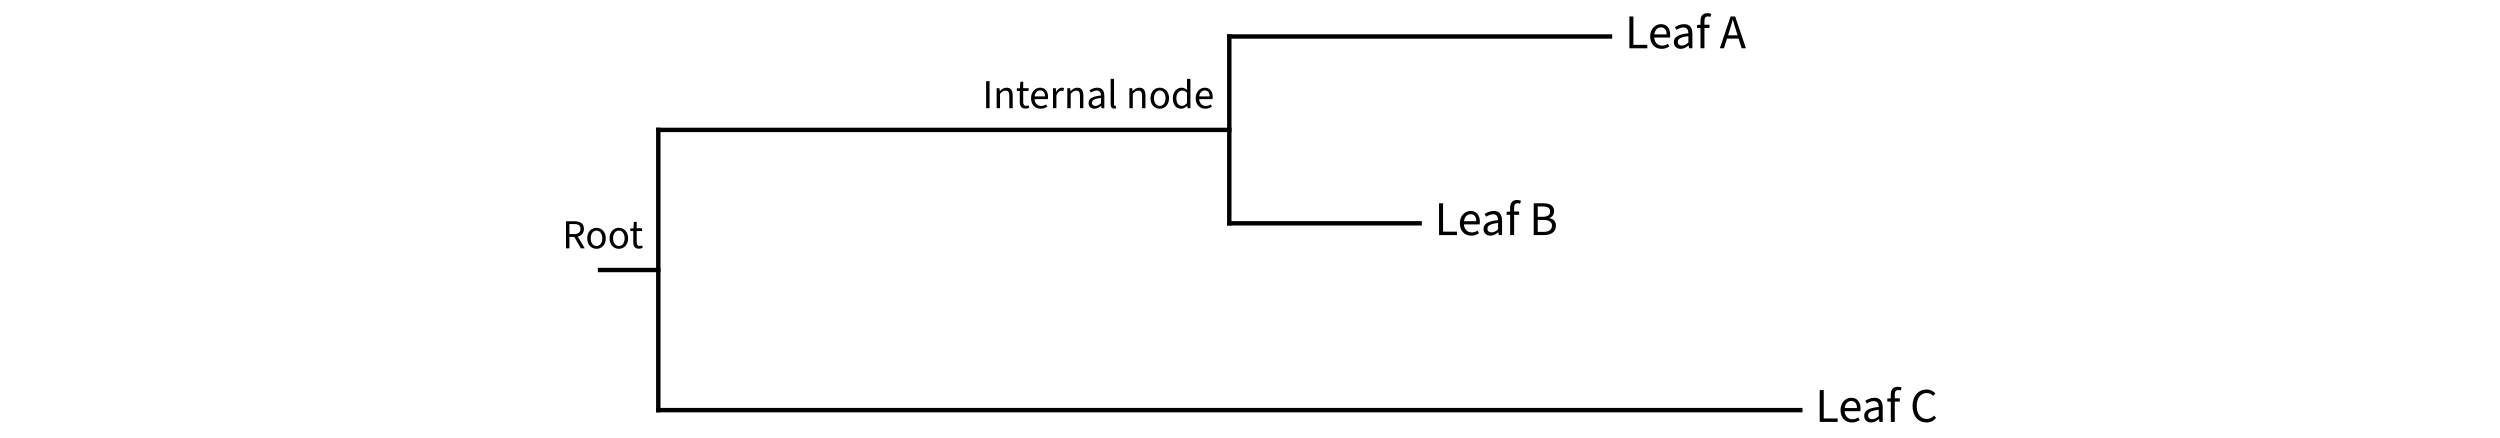
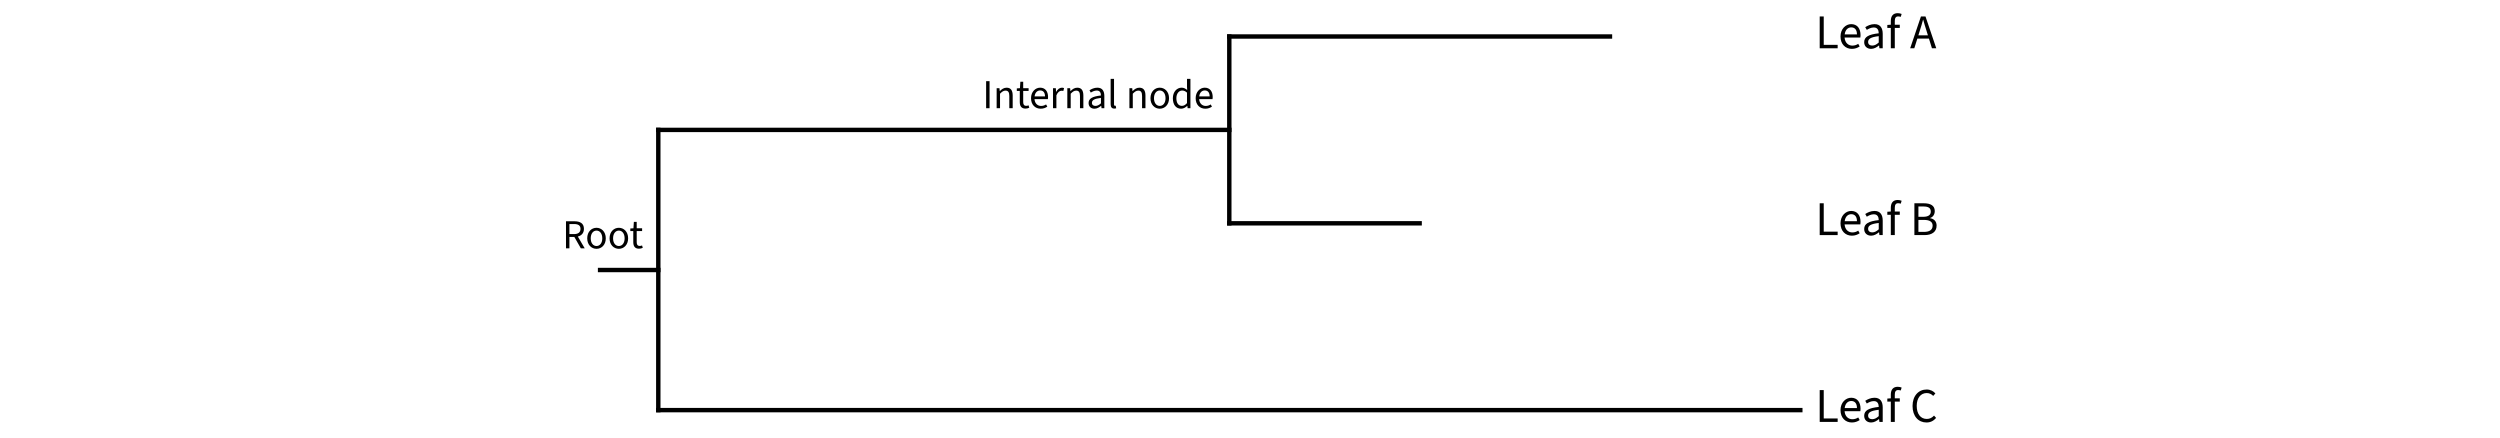
<svg xmlns="http://www.w3.org/2000/svg" xmlns:xlink="http://www.w3.org/1999/xlink" class="typst-doc" viewBox="0 0 566.929 99.213" width="566.929pt" height="99.213pt">
  <g>
    <g class="typst-group" transform="matrix(1 0 0 1 127.5591 0)">
      <g>
        <g class="typst-group">
          <g>
+             <path class="typst-shape" fill="none" stroke="oklch(70.000% 0.012 -95.500deg)" stroke-width="1" stroke-linecap="square" stroke-linejoin="miter" stroke-miterlimit="4" stroke-dashoffset="0" stroke-dasharray="1 2" transform="matrix(1 0 0 1 237.5356 8.277)" d="M 0 0h 43.162 " />
+             <path class="typst-shape" fill="none" stroke="oklch(70.000% 0.012 -95.500deg)" stroke-width="1" stroke-linecap="square" stroke-linejoin="miter" stroke-miterlimit="4" stroke-dashoffset="0" stroke-dasharray="1 2" transform="matrix(1 0 0 1 194.3731 50.6403)" d="M 0 0h 86.325 " />
            <path class="typst-shape" fill="none" stroke="#000000" stroke-width="1" stroke-linecap="square" stroke-linejoin="miter" stroke-miterlimit="4" transform="matrix(1 0 0 1 8.5234 61.23112)" d="M 0 0h 13.2 " />
            <path class="typst-shape" fill="none" stroke="#000000" stroke-width="1" stroke-linecap="square" stroke-linejoin="miter" stroke-miterlimit="4" transform="matrix(1 0 0 1 21.7234 29.45865)" d="M 0 0v 63.545 " />
            <path class="typst-shape" fill="none" stroke="#000000" stroke-width="1" stroke-linecap="square" stroke-linejoin="miter" stroke-miterlimit="4" transform="matrix(1 0 0 1 21.7234 29.45865)" d="M 0 0h 129.487 " />
            <path class="typst-shape" fill="none" stroke="#000000" stroke-width="1" stroke-linecap="square" stroke-linejoin="miter" stroke-miterlimit="4" transform="matrix(1 0 0 1 151.2107 8.277)" d="M 0 0v 42.363 " />
            <path class="typst-shape" fill="none" stroke="#000000" stroke-width="1" stroke-linecap="square" stroke-linejoin="miter" stroke-miterlimit="4" transform="matrix(1 0 0 1 151.2107 8.277)" d="M 0 0h 86.325 " />
            <path class="typst-shape" fill="none" stroke="#000000" stroke-width="1" stroke-linecap="square" stroke-linejoin="miter" stroke-miterlimit="4" transform="matrix(1 0 0 1 151.2107 50.6403)" d="M 0 0h 43.162 " />
            <path class="typst-shape" fill="none" stroke="#000000" stroke-width="1" stroke-linecap="square" stroke-linejoin="miter" stroke-miterlimit="4" transform="matrix(1 0 0 1 21.7234 93.0036)" d="M 0 0h 258.975 " />
            <g class="typst-text" transform="matrix(1 0 0 -1 -0.05 56.31302)">
-               <use xlink:href="#g31219937ED4984B7DA5D4BB72FF9F8D" x="0" y="0" fill="oklch(68.000% 0.012 -95.500deg)" fill-rule="nonzero" />
-               <use xlink:href="#gAFF450DAE1487F89AB2B204CC14F2938" x="5.227" y="0" fill="oklch(68.000% 0.012 -95.500deg)" fill-rule="nonzero" />
-               <use xlink:href="#gAFF450DAE1487F89AB2B204CC14F2938" x="10.294" y="0" fill="oklch(68.000% 0.012 -95.500deg)" fill-rule="nonzero" />
-               <use xlink:href="#g5589ADDE2288CB94681743E50A23368F" x="15.203" y="0" fill="oklch(68.000% 0.012 -95.500deg)" fill-rule="nonzero" />
+               <use xlink:href="#g4DB5466044F07B69659EE1065E9D0145" x="0" y="0" fill="oklch(70.000% 0.012 -95.500deg)" fill-rule="nonzero" />
+               <use xlink:href="#gA69CC5DDB175C3E22BD28584376049BC" x="5.227" y="0" fill="oklch(70.000% 0.012 -95.500deg)" fill-rule="nonzero" />
+               <use xlink:href="#gA69CC5DDB175C3E22BD28584376049BC" x="10.294" y="0" fill="oklch(70.000% 0.012 -95.500deg)" fill-rule="nonzero" />
+               <use xlink:href="#g755E5816B463282DE0FE914D663BBD03" x="15.203" y="0" fill="oklch(70.000% 0.012 -95.500deg)" fill-rule="nonzero" />
            </g>
            <g class="typst-text" transform="matrix(1 0 0 -1 95.22566 24.54055)">
-               <use xlink:href="#g2E63D7AAF8FF110D76192BCA22B2AC67" x="0" y="0" fill="oklch(68.000% 0.012 -95.500deg)" fill-rule="nonzero" />
-               <use xlink:href="#gA314E40FBFFB3FA2934E4464457FDA51" x="2.459" y="0" fill="oklch(68.000% 0.012 -95.500deg)" fill-rule="nonzero" />
-               <use xlink:href="#g5589ADDE2288CB94681743E50A23368F" x="7.574" y="0" fill="oklch(68.000% 0.012 -95.500deg)" fill-rule="nonzero" />
-               <use xlink:href="#g86DDA9FF35B1A244258D14EF2510E2CA" x="10.603" y="0" fill="oklch(68.000% 0.012 -95.500deg)" fill-rule="nonzero" />
-               <use xlink:href="#g86F81373AF7C0FAB5EE4907B198400F6" x="15.241" y="0" fill="oklch(68.000% 0.012 -95.500deg)" fill-rule="nonzero" />
-               <use xlink:href="#gA314E40FBFFB3FA2934E4464457FDA51" x="18.485" y="0" fill="oklch(68.000% 0.012 -95.500deg)" fill-rule="nonzero" />
-               <use xlink:href="#g7861E29E328024C0DB1316EAD1B388BC" x="23.599" y="0" fill="oklch(68.000% 0.012 -95.500deg)" fill-rule="nonzero" />
-               <use xlink:href="#gE2B9237DC5612F6996F951C85D67012E" x="28.312" y="0" fill="oklch(68.000% 0.012 -95.500deg)" fill-rule="nonzero" />
-               <use xlink:href="#gA314E40FBFFB3FA2934E4464457FDA51" x="32.566" y="0" fill="oklch(68.000% 0.012 -95.500deg)" fill-rule="nonzero" />
-               <use xlink:href="#gAFF450DAE1487F89AB2B204CC14F2938" x="37.681" y="0" fill="oklch(68.000% 0.012 -95.500deg)" fill-rule="nonzero" />
-               <use xlink:href="#gF7C0CBE20DAC670E6D9CE5CC745A0294" x="42.748" y="0" fill="oklch(68.000% 0.012 -95.500deg)" fill-rule="nonzero" />
-               <use xlink:href="#g86DDA9FF35B1A244258D14EF2510E2CA" x="47.937" y="0" fill="oklch(68.000% 0.012 -95.500deg)" fill-rule="nonzero" />
+               <use xlink:href="#g33E398647E91A70732C547715CDBF486" x="0" y="0" fill="oklch(70.000% 0.012 -95.500deg)" fill-rule="nonzero" />
+               <use xlink:href="#g33671EF2F39AA0BA53F2B7B87BE78932" x="2.459" y="0" fill="oklch(70.000% 0.012 -95.500deg)" fill-rule="nonzero" />
+               <use xlink:href="#g755E5816B463282DE0FE914D663BBD03" x="7.574" y="0" fill="oklch(70.000% 0.012 -95.500deg)" fill-rule="nonzero" />
+               <use xlink:href="#g63E9BEA0331DB34B5864AB50EBF9518B" x="10.603" y="0" fill="oklch(70.000% 0.012 -95.500deg)" fill-rule="nonzero" />
+               <use xlink:href="#g9483C6DBDE24BF50E0F17F379AFDF5A2" x="15.241" y="0" fill="oklch(70.000% 0.012 -95.500deg)" fill-rule="nonzero" />
+               <use xlink:href="#g33671EF2F39AA0BA53F2B7B87BE78932" x="18.485" y="0" fill="oklch(70.000% 0.012 -95.500deg)" fill-rule="nonzero" />
+               <use xlink:href="#g9458ADC1F9D8A92B165DD296E1A10B79" x="23.599" y="0" fill="oklch(70.000% 0.012 -95.500deg)" fill-rule="nonzero" />
+               <use xlink:href="#g5688249C876C37E70ACE5EC60DBC97C" x="28.312" y="0" fill="oklch(70.000% 0.012 -95.500deg)" fill-rule="nonzero" />
+               <use xlink:href="#g33671EF2F39AA0BA53F2B7B87BE78932" x="32.566" y="0" fill="oklch(70.000% 0.012 -95.500deg)" fill-rule="nonzero" />
+               <use xlink:href="#gA69CC5DDB175C3E22BD28584376049BC" x="37.681" y="0" fill="oklch(70.000% 0.012 -95.500deg)" fill-rule="nonzero" />
+               <use xlink:href="#g310BFCF9963ACF00AC8A008DAB767A33" x="42.748" y="0" fill="oklch(70.000% 0.012 -95.500deg)" fill-rule="nonzero" />
+               <use xlink:href="#g63E9BEA0331DB34B5864AB50EBF9518B" x="47.937" y="0" fill="oklch(70.000% 0.012 -95.500deg)" fill-rule="nonzero" />
            </g>
-             <g class="typst-text" transform="matrix(1 0 0 -1 240.9456 10.95)">
-               <use xlink:href="#gCC57CF18E22FAED51DACB1824D15E758" x="0" y="0" fill="#000000" fill-rule="nonzero" />
-               <use xlink:href="#g952321E4424421CC55738D692ABBBB8F" x="5.214" y="0" fill="#000000" fill-rule="nonzero" />
-               <use xlink:href="#g97926E944072FB8E532838AEE0E2DD79" x="10.516" y="0" fill="#000000" fill-rule="nonzero" />
-               <use xlink:href="#g49555CB2166E424105A539BB5931EEC1" x="16.06" y="0" fill="#000000" fill-rule="nonzero" />
-               <use xlink:href="#gDBD3E0C2A760A369A3CB7EF497FCA744" x="21.472" y="0" fill="#000000" fill-rule="nonzero" />
+             <g class="typst-text" transform="matrix(1 0 0 -1 284.108 10.95)">
+               <use xlink:href="#g57958605B80057D6147F92EE7935BE61" x="0" y="0" fill="#000000" fill-rule="nonzero" />
+               <use xlink:href="#gE79D26981DAB179AED0E3A72D802122D" x="5.214" y="0" fill="#000000" fill-rule="nonzero" />
+               <use xlink:href="#g9E7283EA5C9B2CAEA502171D5AC0317B" x="10.516" y="0" fill="#000000" fill-rule="nonzero" />
+               <use xlink:href="#g29A394829B00B9BAD91BB19567799D3D" x="16.06" y="0" fill="#000000" fill-rule="nonzero" />
+               <use xlink:href="#gA75B5D6E57D0E3E70CBD3B8FC11C680D" x="21.472" y="0" fill="#000000" fill-rule="nonzero" />
            </g>
-             <g class="typst-text" transform="matrix(1 0 0 -1 197.7831 53.3133)">
-               <use xlink:href="#gCC57CF18E22FAED51DACB1824D15E758" x="0" y="0" fill="#000000" fill-rule="nonzero" />
-               <use xlink:href="#g952321E4424421CC55738D692ABBBB8F" x="5.214" y="0" fill="#000000" fill-rule="nonzero" />
-               <use xlink:href="#g97926E944072FB8E532838AEE0E2DD79" x="10.516" y="0" fill="#000000" fill-rule="nonzero" />
-               <use xlink:href="#g49555CB2166E424105A539BB5931EEC1" x="16.06" y="0" fill="#000000" fill-rule="nonzero" />
-               <use xlink:href="#gF21BC722CFEAC9461B720621186DB08B" x="21.472" y="0" fill="#000000" fill-rule="nonzero" />
+             <g class="typst-text" transform="matrix(1 0 0 -1 284.108 53.3133)">
+               <use xlink:href="#g57958605B80057D6147F92EE7935BE61" x="0" y="0" fill="#000000" fill-rule="nonzero" />
+               <use xlink:href="#gE79D26981DAB179AED0E3A72D802122D" x="5.214" y="0" fill="#000000" fill-rule="nonzero" />
+               <use xlink:href="#g9E7283EA5C9B2CAEA502171D5AC0317B" x="10.516" y="0" fill="#000000" fill-rule="nonzero" />
+               <use xlink:href="#g29A394829B00B9BAD91BB19567799D3D" x="16.06" y="0" fill="#000000" fill-rule="nonzero" />
+               <use xlink:href="#g1DF9C68D0ACD8CF37F3FDB82FAEB2D2" x="21.472" y="0" fill="#000000" fill-rule="nonzero" />
            </g>
            <g class="typst-text" transform="matrix(1 0 0 -1 284.108 95.6766)">
-               <use xlink:href="#gCC57CF18E22FAED51DACB1824D15E758" x="0" y="0" fill="#000000" fill-rule="nonzero" />
-               <use xlink:href="#g952321E4424421CC55738D692ABBBB8F" x="5.214" y="0" fill="#000000" fill-rule="nonzero" />
-               <use xlink:href="#g97926E944072FB8E532838AEE0E2DD79" x="10.516" y="0" fill="#000000" fill-rule="nonzero" />
-               <use xlink:href="#g49555CB2166E424105A539BB5931EEC1" x="16.06" y="0" fill="#000000" fill-rule="nonzero" />
-               <use xlink:href="#g23AC92068B23D35F92970FCA83CC3BC" x="21.472" y="0" fill="#000000" fill-rule="nonzero" />
+               <use xlink:href="#g57958605B80057D6147F92EE7935BE61" x="0" y="0" fill="#000000" fill-rule="nonzero" />
+               <use xlink:href="#gE79D26981DAB179AED0E3A72D802122D" x="5.214" y="0" fill="#000000" fill-rule="nonzero" />
+               <use xlink:href="#g9E7283EA5C9B2CAEA502171D5AC0317B" x="10.516" y="0" fill="#000000" fill-rule="nonzero" />
+               <use xlink:href="#g29A394829B00B9BAD91BB19567799D3D" x="16.06" y="0" fill="#000000" fill-rule="nonzero" />
+               <use xlink:href="#g7E3156C7A4DA87CA5B1B60BEB01F516F" x="21.472" y="0" fill="#000000" fill-rule="nonzero" />
            </g>
          </g>
        </g>
      </g>
    </g>
  </g>
  <defs id="glyph">
-     <symbol id="g31219937ED4984B7DA5D4BB72FF9F8D" overflow="visible">
+     <symbol id="g4DB5466044F07B69659EE1065E9D0145" overflow="visible">
      <path d="M 0 0m 0.842 0 h 0.776 v 2.59 h 1.113 l 1.477 -2.59 h 0.879 l -1.561 2.674 c 0.841 0.206 1.384 0.785 1.384 1.739 c 0 1.272 -0.898 1.72 -2.151 1.72 h -1.917 Z m 0.776 3.226 v 2.281 h 1.028 c 0.954 0 1.487 -0.29 1.487 -1.094 c 0 -0.795 -0.533 -1.187 -1.487 -1.187 Z " />
    </symbol>
-     <symbol id="gAFF450DAE1487F89AB2B204CC14F2938" overflow="visible">
+     <symbol id="gA69CC5DDB175C3E22BD28584376049BC" overflow="visible">
      <path d="M 0 0m 2.534 -0.112 c 1.113 0 2.104 0.87 2.104 2.375 c 0 1.524 -0.991 2.394 -2.104 2.394 c -1.113 0 -2.104 -0.87 -2.104 -2.394 c 0 -1.505 0.991 -2.375 2.104 -2.375 Z m 0 0.636 c -0.776 0 -1.309 0.701 -1.309 1.739 c 0 1.047 0.533 1.758 1.309 1.758 c 0.785 0 1.309 -0.711 1.309 -1.758 c 0 -1.038 -0.524 -1.739 -1.309 -1.739 Z " />
    </symbol>
-     <symbol id="g5589ADDE2288CB94681743E50A23368F" overflow="visible">
+     <symbol id="g755E5816B463282DE0FE914D663BBD03" overflow="visible">
      <path d="M 0 0m 2.197 -0.084 c 0.309 0 0.608 0.075 0.851 0.196 l -0.159 0.542 c -0.178 -0.084 -0.355 -0.112 -0.514 -0.112 c -0.524 0 -0.701 0.318 -0.701 0.87 v 2.506 h 1.225 v 0.626 h -1.225 v 1.459 h -0.645 l -0.093 -1.459 l -0.711 -0.047 v -0.58 h 0.673 v -2.487 c 0 -0.907 0.327 -1.515 1.3 -1.515 Z " />
    </symbol>
-     <symbol id="g2E63D7AAF8FF110D76192BCA22B2AC67" overflow="visible">
+     <symbol id="g33E398647E91A70732C547715CDBF486" overflow="visible">
      <path d="M 0 0m 0.842 0 h 0.776 v 6.134 h -0.776 Z " />
    </symbol>
-     <symbol id="gA314E40FBFFB3FA2934E4464457FDA51" overflow="visible">
+     <symbol id="g33671EF2F39AA0BA53F2B7B87BE78932" overflow="visible">
      <path d="M 0 0m 0.767 0 h 0.767 v 3.291 c 0.458 0.458 0.776 0.701 1.244 0.701 c 0.598 0 0.86 -0.365 0.86 -1.216 v -2.777 h 0.767 v 2.88 c 0 1.159 -0.43 1.776 -1.384 1.776 c -0.626 0 -1.094 -0.337 -1.524 -0.767 h -0.028 l -0.065 0.654 h -0.636 Z " />
    </symbol>
-     <symbol id="g86DDA9FF35B1A244258D14EF2510E2CA" overflow="visible">
+     <symbol id="g63E9BEA0331DB34B5864AB50EBF9518B" overflow="visible">
      <path d="M 0 0m 2.487 4.03 c 0.701 0 1.103 -0.477 1.103 -1.356 h -2.366 c 0.122 0.972 0.701 1.356 1.262 1.356 Z m 0.122 -4.142 c 0.617 0 1.103 0.196 1.505 0.468 l -0.28 0.505 c -0.318 -0.215 -0.701 -0.346 -1.131 -0.346 c -0.767 0 -1.421 0.533 -1.496 1.552 h 3.039 c 0.028 0.15 0.037 0.299 0.037 0.458 c 0 1.29 -0.636 2.132 -1.805 2.132 c -1.047 0 -2.057 -0.907 -2.057 -2.384 c 0 -1.505 0.963 -2.384 2.188 -2.384 Z " />
    </symbol>
-     <symbol id="g86F81373AF7C0FAB5EE4907B198400F6" overflow="visible">
+     <symbol id="g9483C6DBDE24BF50E0F17F379AFDF5A2" overflow="visible">
      <path d="M 0 0m 0.767 0 h 0.767 v 2.917 c 0.309 0.767 0.767 1.047 1.15 1.047 c 0.187 0 0.28 -0.019 0.421 -0.056 l 0.168 0.654 c -0.15 0.065 -0.29 0.094 -0.486 0.094 c -0.524 0 -0.991 -0.365 -1.29 -0.935 h -0.028 l -0.065 0.823 h -0.636 Z " />
    </symbol>
-     <symbol id="g7861E29E328024C0DB1316EAD1B388BC" overflow="visible">
+     <symbol id="g9458ADC1F9D8A92B165DD296E1A10B79" overflow="visible">
      <path d="M 0 0m 1.814 -0.112 c 0.57 0 1.057 0.29 1.505 0.654 h 0.028 l 0.065 -0.542 h 0.636 v 2.786 c 0 1.131 -0.477 1.87 -1.58 1.87 c -0.729 0 -1.365 -0.309 -1.786 -0.589 l 0.299 -0.524 c 0.355 0.224 0.832 0.467 1.356 0.467 c 0.739 0 0.935 -0.552 0.944 -1.122 c -1.945 -0.215 -2.805 -0.692 -2.805 -1.711 c 0 -0.823 0.58 -1.29 1.337 -1.29 Z m 0.215 0.636 c -0.439 0 -0.795 0.196 -0.795 0.701 c 0 0.589 0.514 0.935 2.048 1.113 v -1.225 c -0.439 -0.393 -0.813 -0.589 -1.253 -0.589 Z " />
    </symbol>
-     <symbol id="gE2B9237DC5612F6996F951C85D67012E" overflow="visible">
+     <symbol id="g5688249C876C37E70ACE5EC60DBC97C" overflow="visible">
      <path d="M 0 0m 1.58 -0.084 c 0.187 0 0.337 0.028 0.439 0.075 l -0.103 0.58 c -0.075 -0.019 -0.112 -0.019 -0.159 -0.019 c -0.122 0 -0.224 0.084 -0.224 0.327 v 5.778 h -0.767 v -5.722 c 0 -0.654 0.234 -1.019 0.813 -1.019 Z " />
    </symbol>
-     <symbol id="gF7C0CBE20DAC670E6D9CE5CC745A0294" overflow="visible">
+     <symbol id="g310BFCF9963ACF00AC8A008DAB767A33" overflow="visible">
      <path d="M 0 0m 2.319 -0.112 c 0.533 0 1.019 0.299 1.374 0.645 h 0.028 l 0.065 -0.533 h 0.636 v 6.657 h -0.776 v -1.748 l 0.037 -0.776 c -0.402 0.327 -0.748 0.524 -1.272 0.524 c -1.038 0 -1.973 -0.916 -1.973 -2.394 c 0 -1.515 0.739 -2.375 1.879 -2.375 Z m 0.168 0.645 c -0.795 0 -1.253 0.655 -1.253 1.739 c 0 1.038 0.58 1.739 1.309 1.739 c 0.374 0 0.72 -0.131 1.103 -0.477 v -2.375 c -0.374 -0.421 -0.739 -0.626 -1.159 -0.626 Z " />
    </symbol>
-     <symbol id="gCC57CF18E22FAED51DACB1824D15E758" overflow="visible">
+     <symbol id="g57958605B80057D6147F92EE7935BE61" overflow="visible">
      <path d="M 0 0m 0.99 0 h 4.07 v 0.781 h -3.157 v 6.435 h -0.913 Z " />
    </symbol>
-     <symbol id="g952321E4424421CC55738D692ABBBB8F" overflow="visible">
+     <symbol id="gE79D26981DAB179AED0E3A72D802122D" overflow="visible">
      <path d="M 0 0m 2.926 4.741 c 0.825 0 1.298 -0.561 1.298 -1.595 h -2.783 c 0.143 1.144 0.825 1.595 1.485 1.595 Z m 0.143 -4.873 c 0.726 0 1.298 0.231 1.771 0.55 l -0.33 0.594 c -0.374 -0.253 -0.825 -0.407 -1.331 -0.407 c -0.902 0 -1.672 0.627 -1.76 1.826 h 3.575 c 0.033 0.176 0.044 0.352 0.044 0.539 c 0 1.518 -0.748 2.508 -2.123 2.508 c -1.232 0 -2.42 -1.067 -2.42 -2.805 c 0 -1.771 1.133 -2.805 2.574 -2.805 Z " />
    </symbol>
-     <symbol id="g97926E944072FB8E532838AEE0E2DD79" overflow="visible">
+     <symbol id="g9E7283EA5C9B2CAEA502171D5AC0317B" overflow="visible">
      <path d="M 0 0m 2.134 -0.132 c 0.671 0 1.243 0.341 1.771 0.77 h 0.033 l 0.077 -0.638 h 0.748 v 3.278 c 0 1.331 -0.561 2.2 -1.859 2.2 c -0.858 0 -1.606 -0.363 -2.101 -0.693 l 0.352 -0.616 c 0.418 0.264 0.979 0.55 1.595 0.55 c 0.869 0 1.1 -0.649 1.111 -1.32 c -2.288 -0.253 -3.3 -0.814 -3.3 -2.013 c 0 -0.968 0.682 -1.518 1.573 -1.518 Z m 0.253 0.748 c -0.517 0 -0.935 0.231 -0.935 0.825 c 0 0.693 0.605 1.1 2.409 1.309 v -1.441 c -0.517 -0.462 -0.957 -0.693 -1.474 -0.693 Z " />
    </symbol>
-     <symbol id="g49555CB2166E424105A539BB5931EEC1" overflow="visible">
+     <symbol id="g29A394829B00B9BAD91BB19567799D3D" overflow="visible">
      <path d="M 0 0m 1.056 0 h 0.902 v 4.609 h 1.133 v 0.737 h -1.133 v 0.847 c 0 0.682 0.242 1.034 0.748 1.034 c 0.198 0 0.385 -0.033 0.605 -0.099 l 0.198 0.66 c -0.231 0.099 -0.561 0.176 -0.891 0.176 c -1.067 0 -1.562 -0.682 -1.562 -1.771 v -0.847 l -0.792 -0.055 v -0.682 h 0.792 Z " />
    </symbol>
-     <symbol id="gDBD3E0C2A760A369A3CB7EF497FCA744" overflow="visible">
+     <symbol id="gA75B5D6E57D0E3E70CBD3B8FC11C680D" overflow="visible">
      <path d="M 0 0m 2.233 4.037 c 0.264 0.803 0.495 1.595 0.715 2.431 h 0.044 c 0.231 -0.836 0.462 -1.628 0.726 -2.431 l 0.341 -1.1 h -2.167 Z m -2.2 -4.037 h 0.935 l 0.693 2.2 h 2.629 l 0.682 -2.2 h 0.979 l -2.442 7.216 h -1.034 Z " />
    </symbol>
-     <symbol id="gF21BC722CFEAC9461B720621186DB08B" overflow="visible">
+     <symbol id="g1DF9C68D0ACD8CF37F3FDB82FAEB2D2" overflow="visible">
      <path d="M 0 0m 0.99 0 h 2.299 c 1.617 0 2.739 0.704 2.739 2.145 c 0 0.968 -0.572 1.529 -1.474 1.694 v 0.044 c 0.682 0.22 1.056 0.825 1.056 1.573 c 0 1.265 -1.012 1.76 -2.475 1.76 h -2.145 Z m 0.913 4.147 v 2.343 h 1.111 c 1.122 0 1.694 -0.319 1.694 -1.155 c 0 -0.737 -0.506 -1.188 -1.738 -1.188 Z m 0 -3.421 v 2.717 h 1.254 c 1.265 0 1.969 -0.407 1.969 -1.298 c 0 -0.968 -0.726 -1.419 -1.969 -1.419 Z " />
    </symbol>
-     <symbol id="g23AC92068B23D35F92970FCA83CC3BC" overflow="visible">
+     <symbol id="g7E3156C7A4DA87CA5B1B60BEB01F516F" overflow="visible">
      <path d="M 0 0m 3.729 -0.132 c 0.935 0 1.606 0.374 2.189 1.034 l -0.473 0.528 c -0.462 -0.495 -0.979 -0.759 -1.65 -0.759 c -1.397 0 -2.277 1.144 -2.277 2.959 c 0 1.793 0.913 2.915 2.266 2.915 c 0.594 0 1.089 -0.242 1.474 -0.649 l 0.495 0.561 c -0.418 0.495 -1.122 0.891 -1.98 0.891 c -1.837 0 -3.201 -1.419 -3.201 -3.74 c 0 -2.354 1.353 -3.74 3.157 -3.74 Z " />
    </symbol>
  </defs>
</svg>
